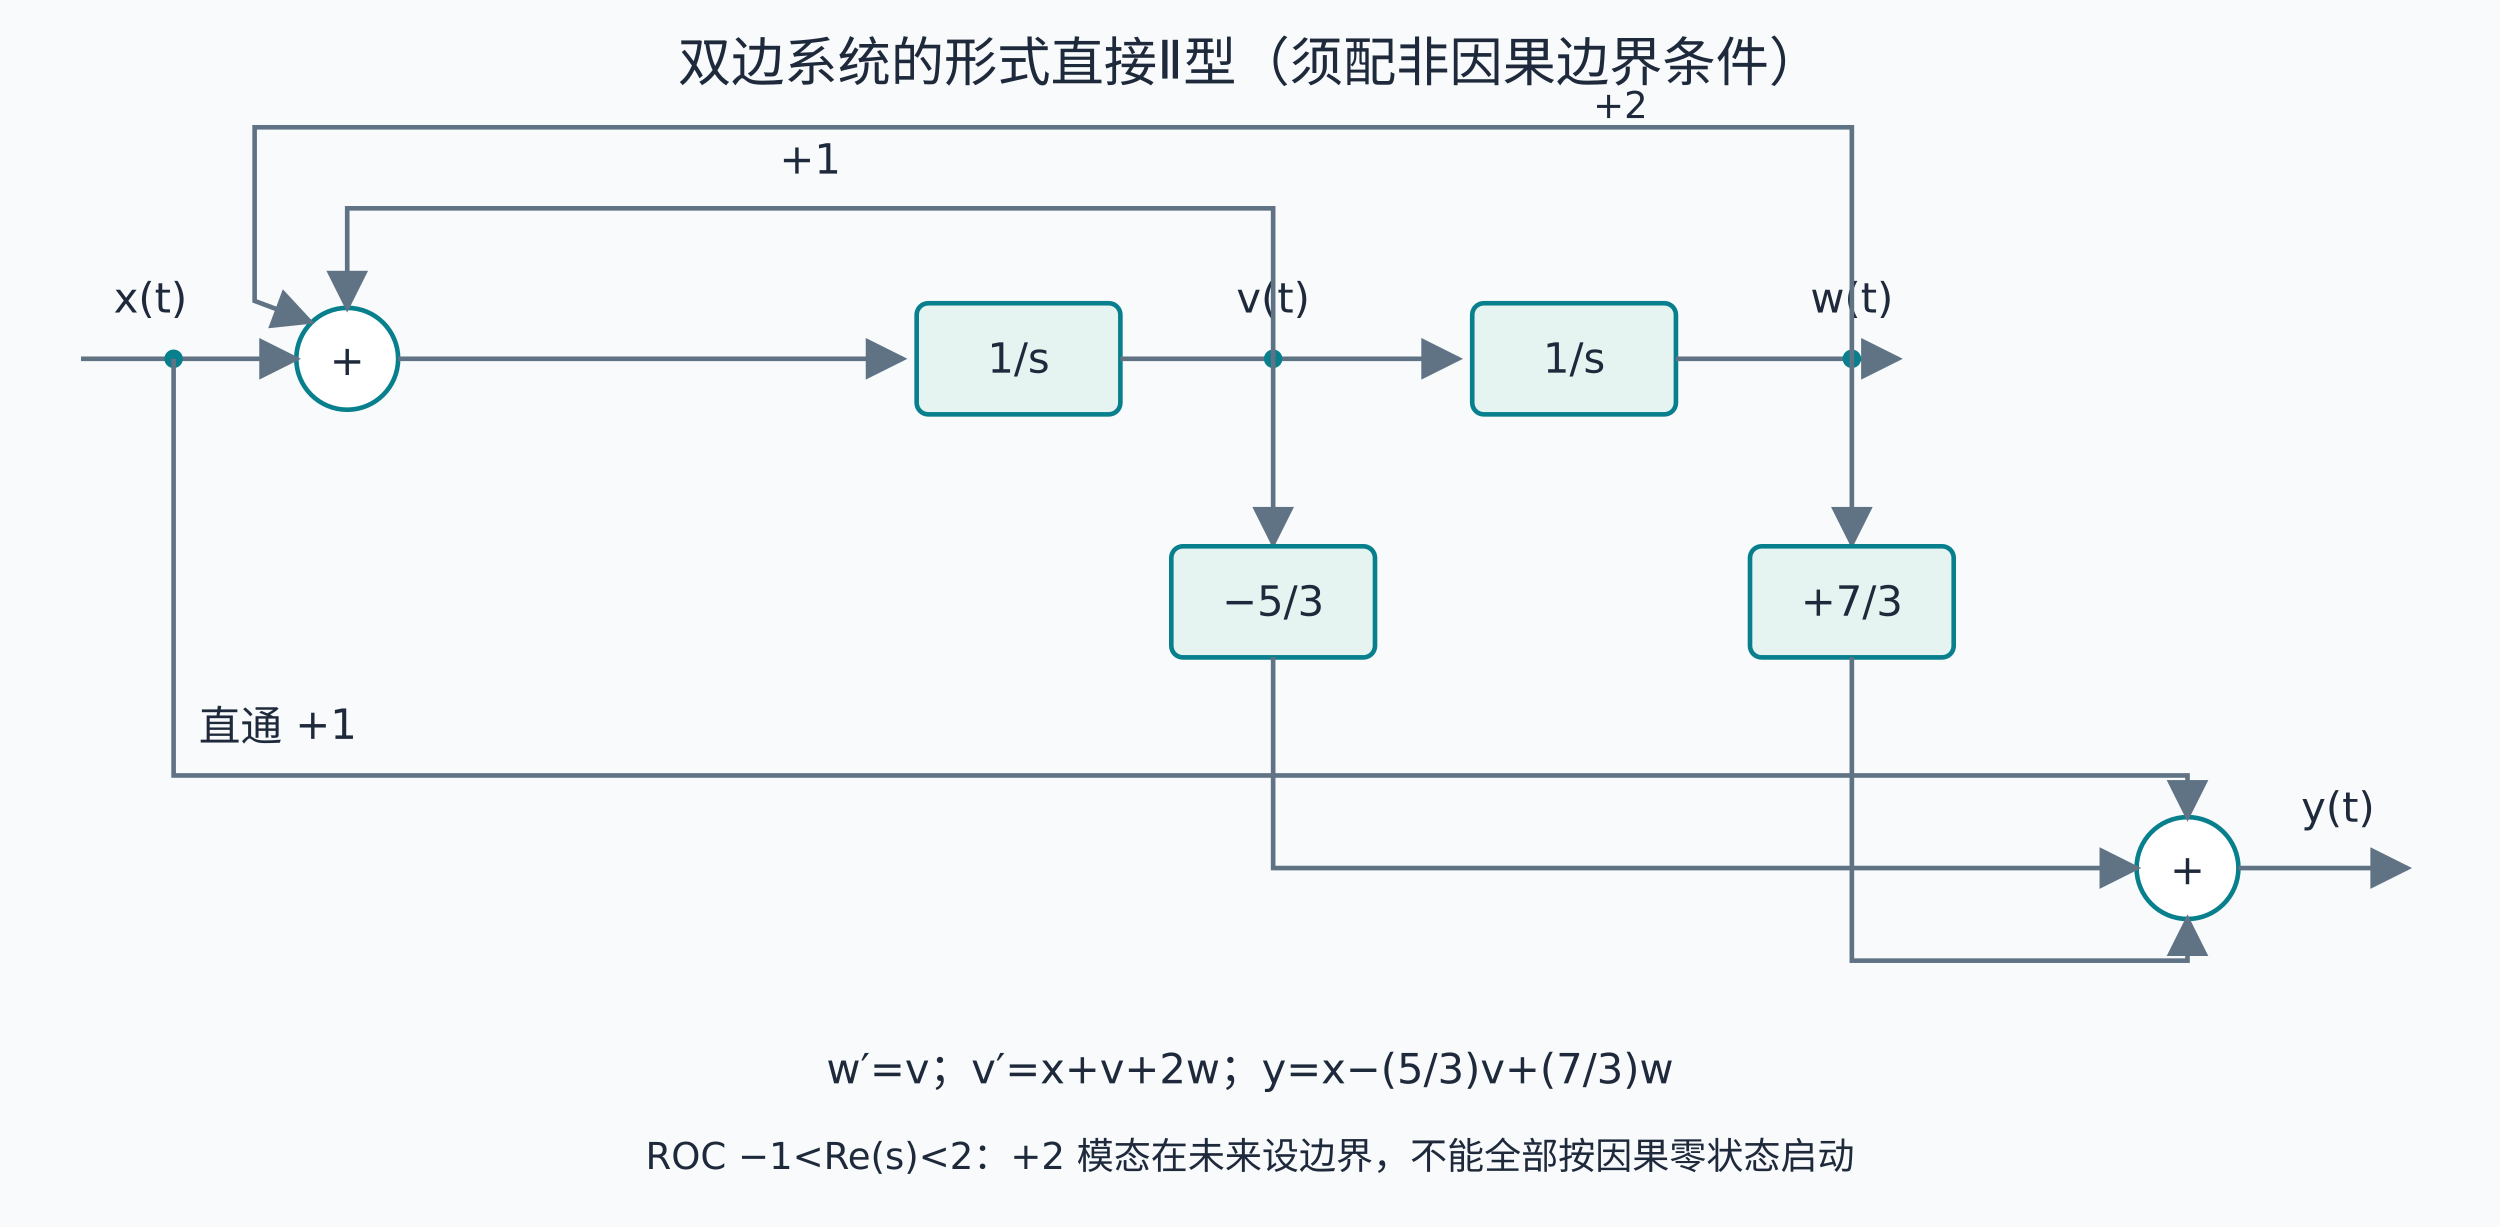
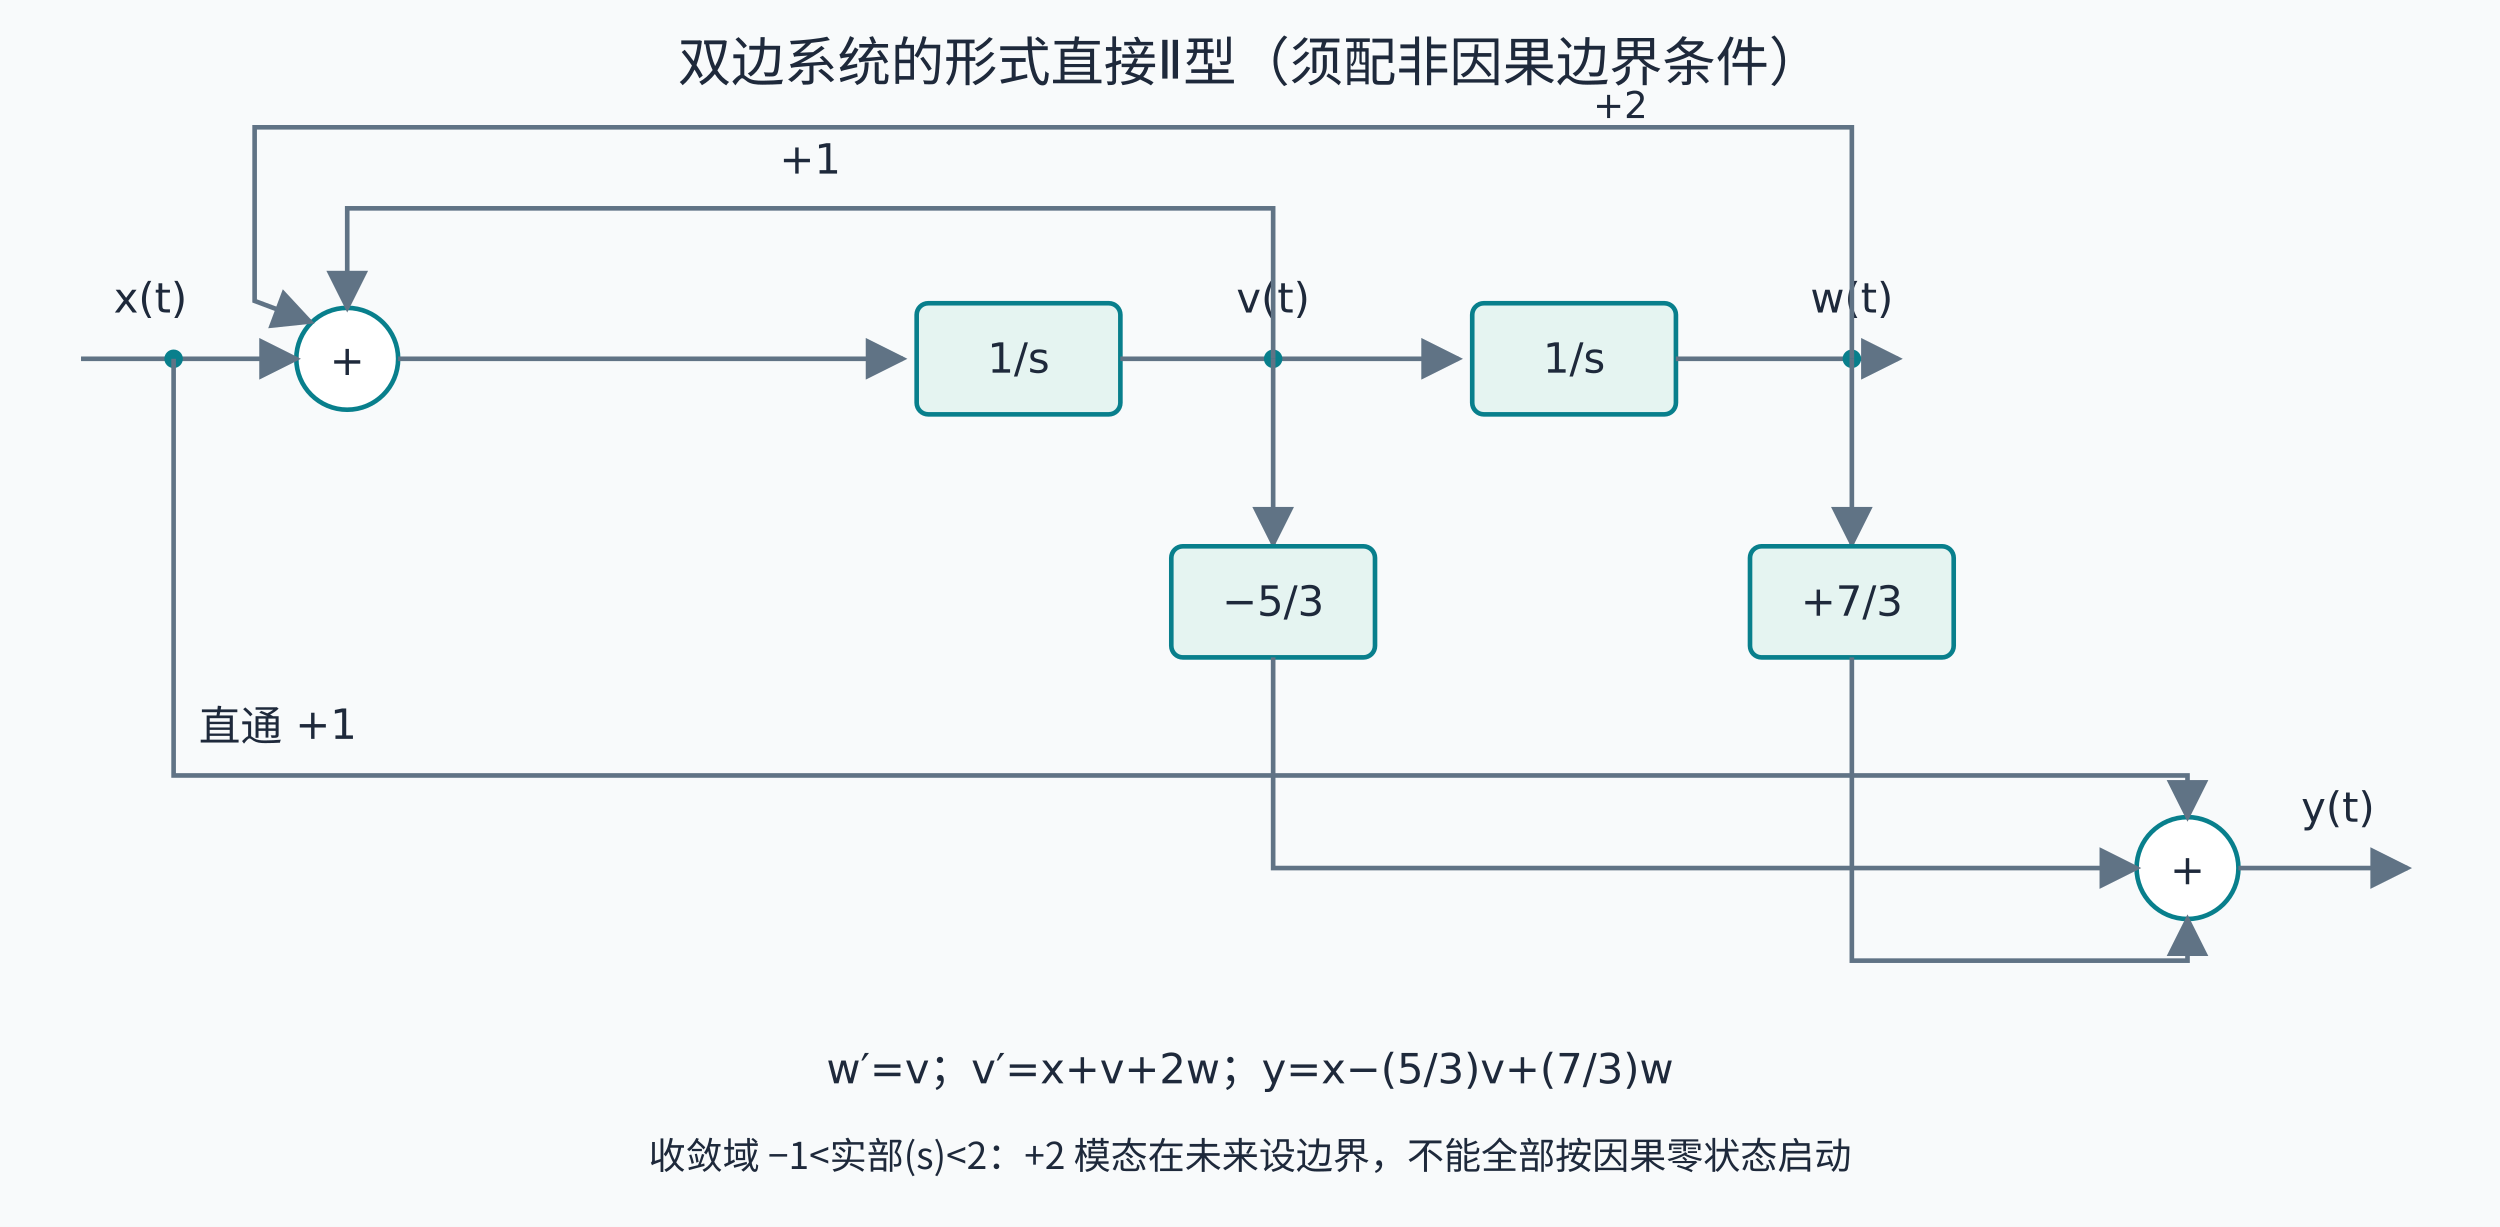
<svg xmlns="http://www.w3.org/2000/svg" width="1080" height="530" viewBox="0 0 1080 530">
  <defs>
    <marker id="a" markerWidth="9" markerHeight="9" refX="8" refY="4.5" orient="auto">
      <path d="M0,0 L9,4.5 L0,9 Z" fill="#607385" />
    </marker>
  </defs>
  <rect width="100%" height="100%" fill="#f8fafb" />
  <g font-family="DejaVu Sans,Noto Sans CJK SC,sans-serif" font-size="18" fill="#1e293b">
    <text x="540" y="35" font-size="23" text-anchor="middle">双边系统的形式直接Ⅱ型（须配非因果边界条件）</text>
    <circle cx="150" cy="155" r="22" fill="white" stroke="#087f8c" stroke-width="2" />
    <text x="150" y="162" font-size="18" text-anchor="middle">+</text>
    <polyline points="35,155 128,155" fill="none" stroke="#607385" stroke-width="2" marker-end="url(#a)" />
    <circle cx="75" cy="155" r="4" fill="#087f8c" />
    <text x="65" y="135" font-size="18" text-anchor="middle">x(t)</text>
    <polyline points="172,155 390,155" fill="none" stroke="#607385" stroke-width="2" marker-end="url(#a)" />
    <rect x="396.0" y="131.0" width="88" height="48" rx="5" fill="#e5f4f1" stroke="#087f8c" stroke-width="2" />
    <text x="440" y="161" font-size="18" text-anchor="middle">1/s</text>
    <polyline points="484,155 630,155" fill="none" stroke="#607385" stroke-width="2" marker-end="url(#a)" />
    <circle cx="550" cy="155" r="4" fill="#087f8c" />
    <text x="550" y="135" font-size="18" text-anchor="middle">v(t)</text>
    <rect x="636.0" y="131.0" width="88" height="48" rx="5" fill="#e5f4f1" stroke="#087f8c" stroke-width="2" />
    <text x="680" y="161" font-size="18" text-anchor="middle">1/s</text>
    <polyline points="724,155 820,155" fill="none" stroke="#607385" stroke-width="2" marker-end="url(#a)" />
    <circle cx="800" cy="155" r="4" fill="#087f8c" />
    <text x="800" y="135" font-size="18" text-anchor="middle">w(t)</text>
    <polyline points="550,155 550,90 150,90 150,133" fill="none" stroke="#607385" stroke-width="2" marker-end="url(#a)" />
    <text x="350" y="75" font-size="18" text-anchor="middle">+1</text>
    <polyline points="800,155 800,55 110,55 110,130 134,139" fill="none" stroke="#607385" stroke-width="2" marker-end="url(#a)" />
    <text x="700" y="51" font-size="16" text-anchor="middle">+2</text>
    <circle cx="945" cy="375" r="22" fill="white" stroke="#087f8c" stroke-width="2" />
    <text x="945" y="382" font-size="18" text-anchor="middle">+</text>
    <polyline points="967,375 1040,375" fill="none" stroke="#607385" stroke-width="2" marker-end="url(#a)" />
    <text x="1010" y="355" font-size="18" text-anchor="middle">y(t)</text>
    <polyline points="75,155 75,335 945,335 945,353" fill="none" stroke="#607385" stroke-width="2" marker-end="url(#a)" />
    <text x="120" y="320" font-size="18" text-anchor="middle">直通 +1</text>
    <polyline points="550,155 550,235" fill="none" stroke="#607385" stroke-width="2" marker-end="url(#a)" />
    <rect x="506.0" y="236.0" width="88" height="48" rx="5" fill="#e5f4f1" stroke="#087f8c" stroke-width="2" />
    <text x="550" y="266" font-size="18" text-anchor="middle">−5/3</text>
    <polyline points="550,284 550,375 923,375" fill="none" stroke="#607385" stroke-width="2" marker-end="url(#a)" />
    <polyline points="800,155 800,235" fill="none" stroke="#607385" stroke-width="2" marker-end="url(#a)" />
    <rect x="756.0" y="236.0" width="88" height="48" rx="5" fill="#e5f4f1" stroke="#087f8c" stroke-width="2" />
    <text x="800" y="266" font-size="18" text-anchor="middle">+7/3</text>
    <polyline points="800,284 800,415 945,415 945,397" fill="none" stroke="#607385" stroke-width="2" marker-end="url(#a)" />
    <text x="540" y="468" font-size="18" text-anchor="middle">w′=v；v′=x+v+2w；y=x−(5/3)v+(7/3)w</text>
-     <text x="540" y="505" font-size="16" text-anchor="middle">ROC −1&lt;Re(s)&lt;2：+2 模态在未来设边界，不能全部按因果零状态启动</text>
+     <text x="540" y="505" font-size="16" text-anchor="middle" style=";font-family:'Noto Sans CJK SC','Microsoft YaHei',sans-serif">收敛域 −1&lt;实部(s)&lt;2：+2 模态在未来设边界，不能全部按因果零状态启动</text>
  </g>
</svg>
